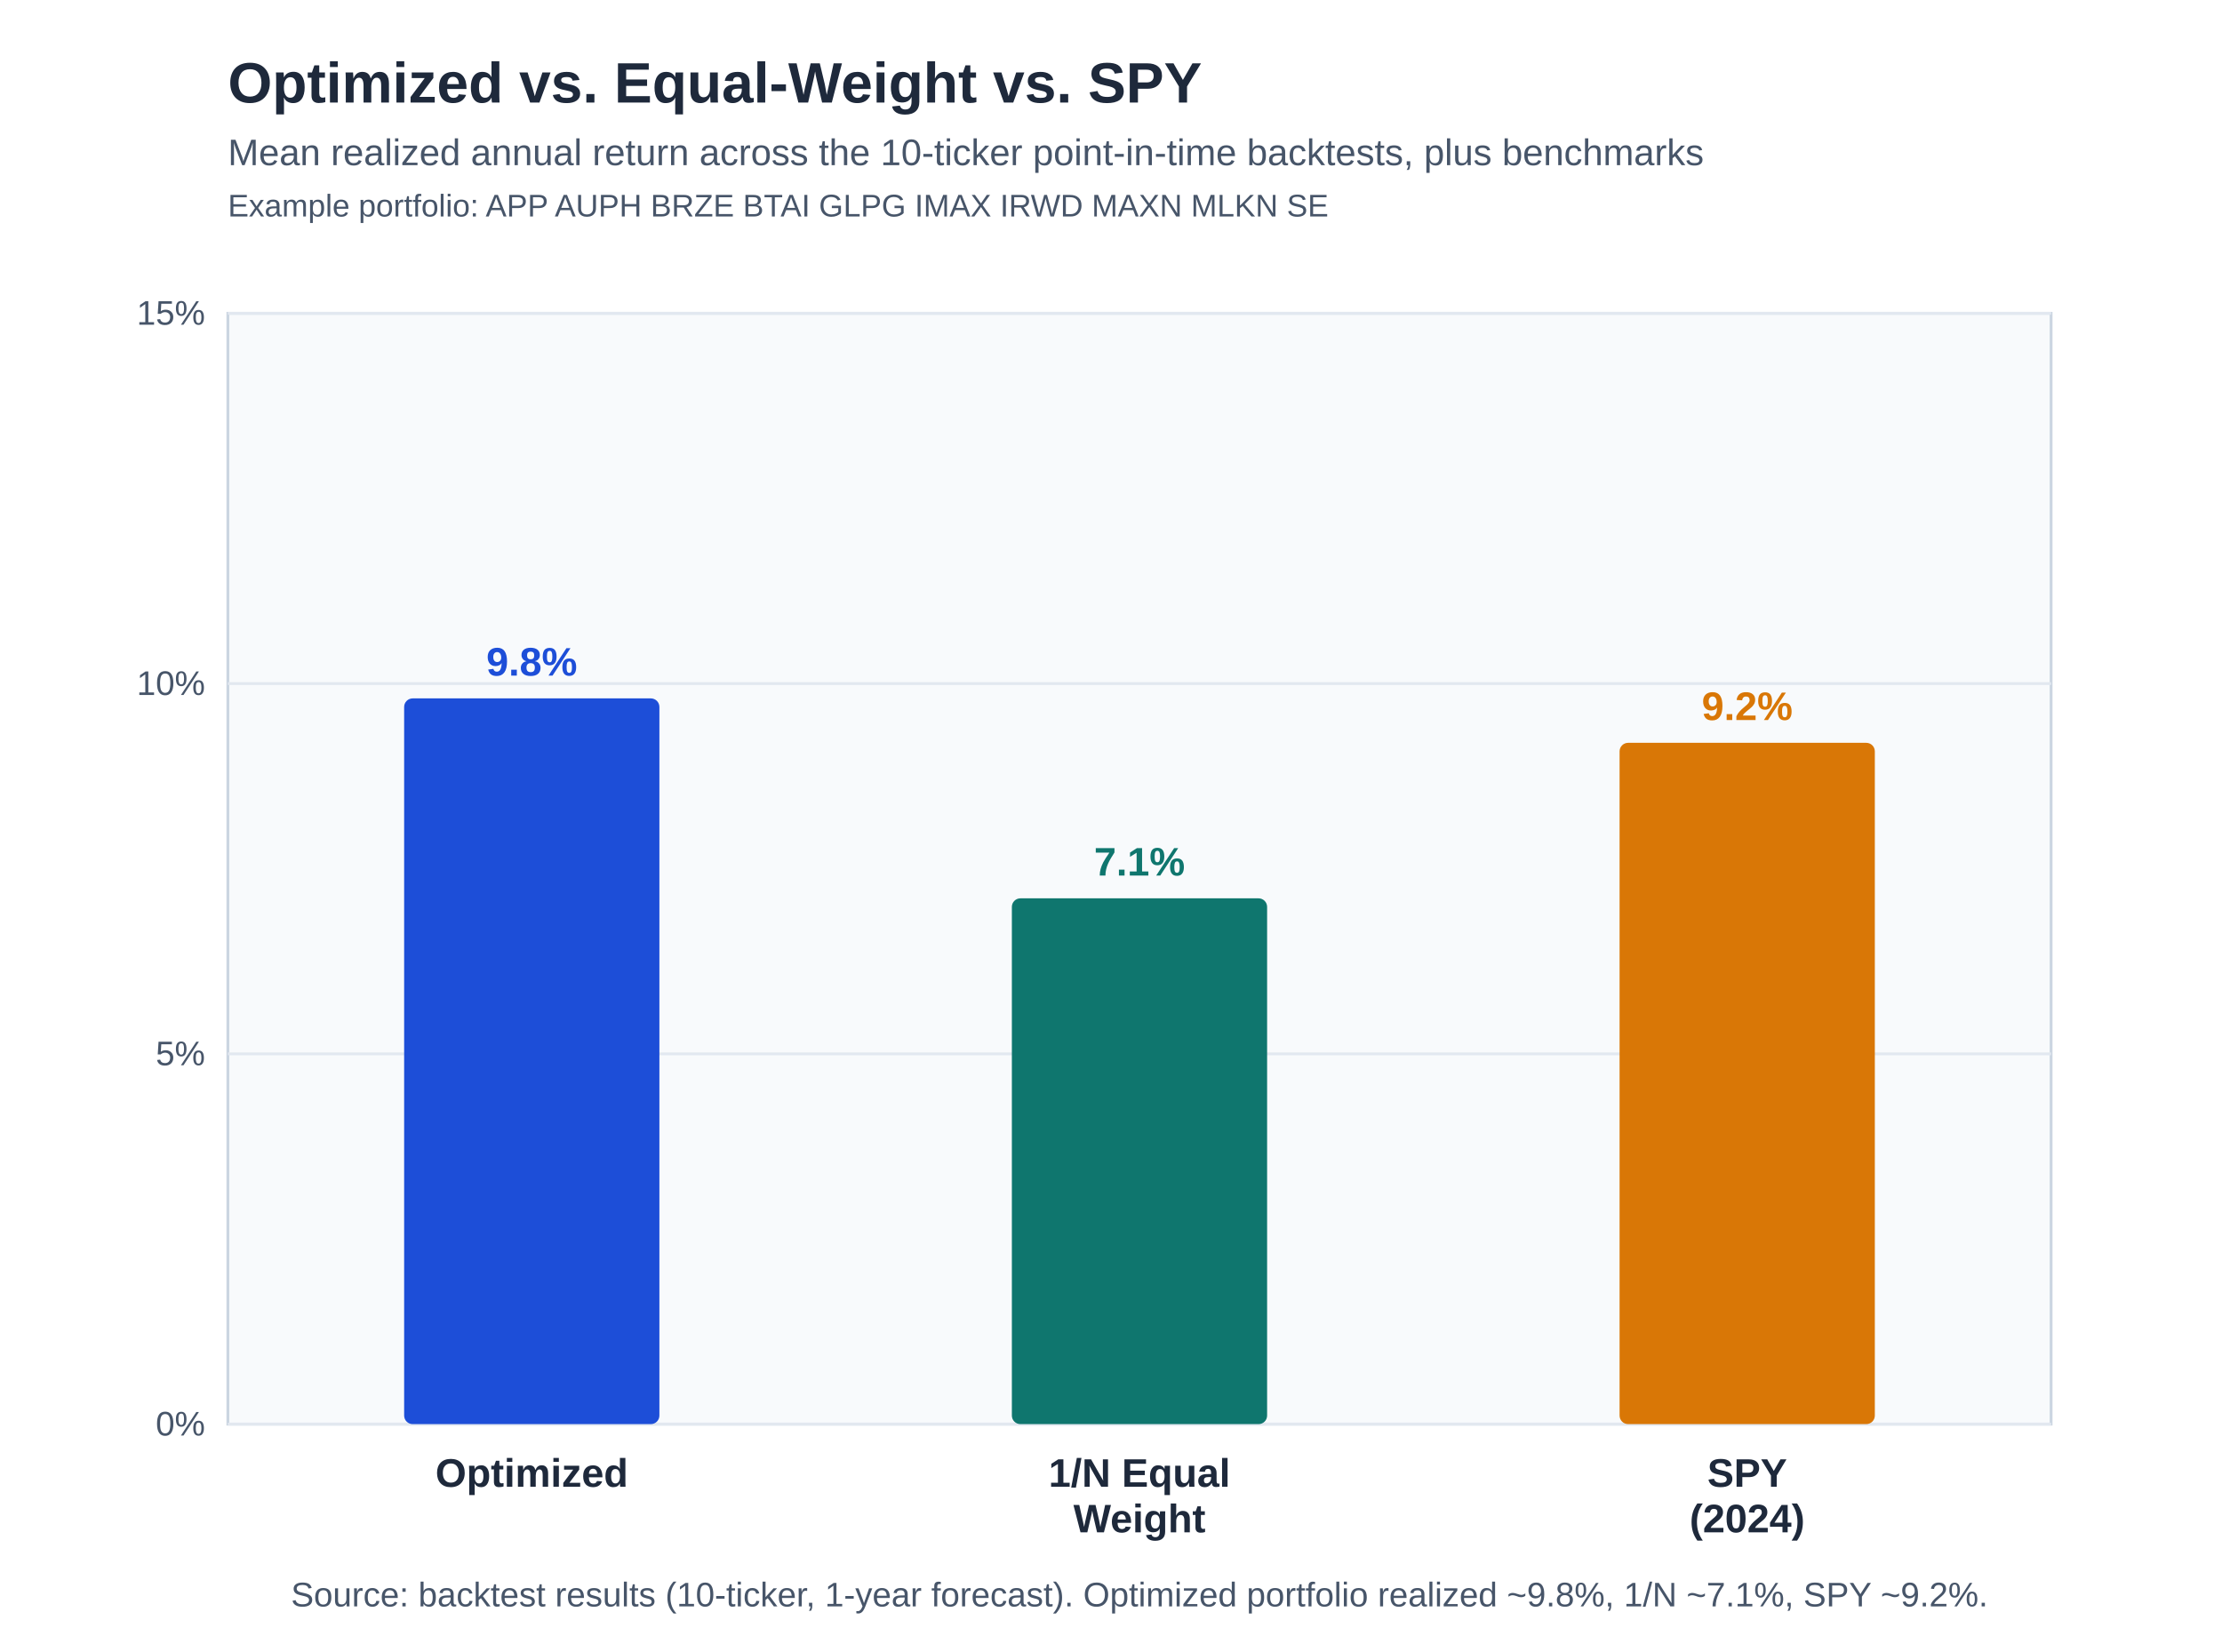
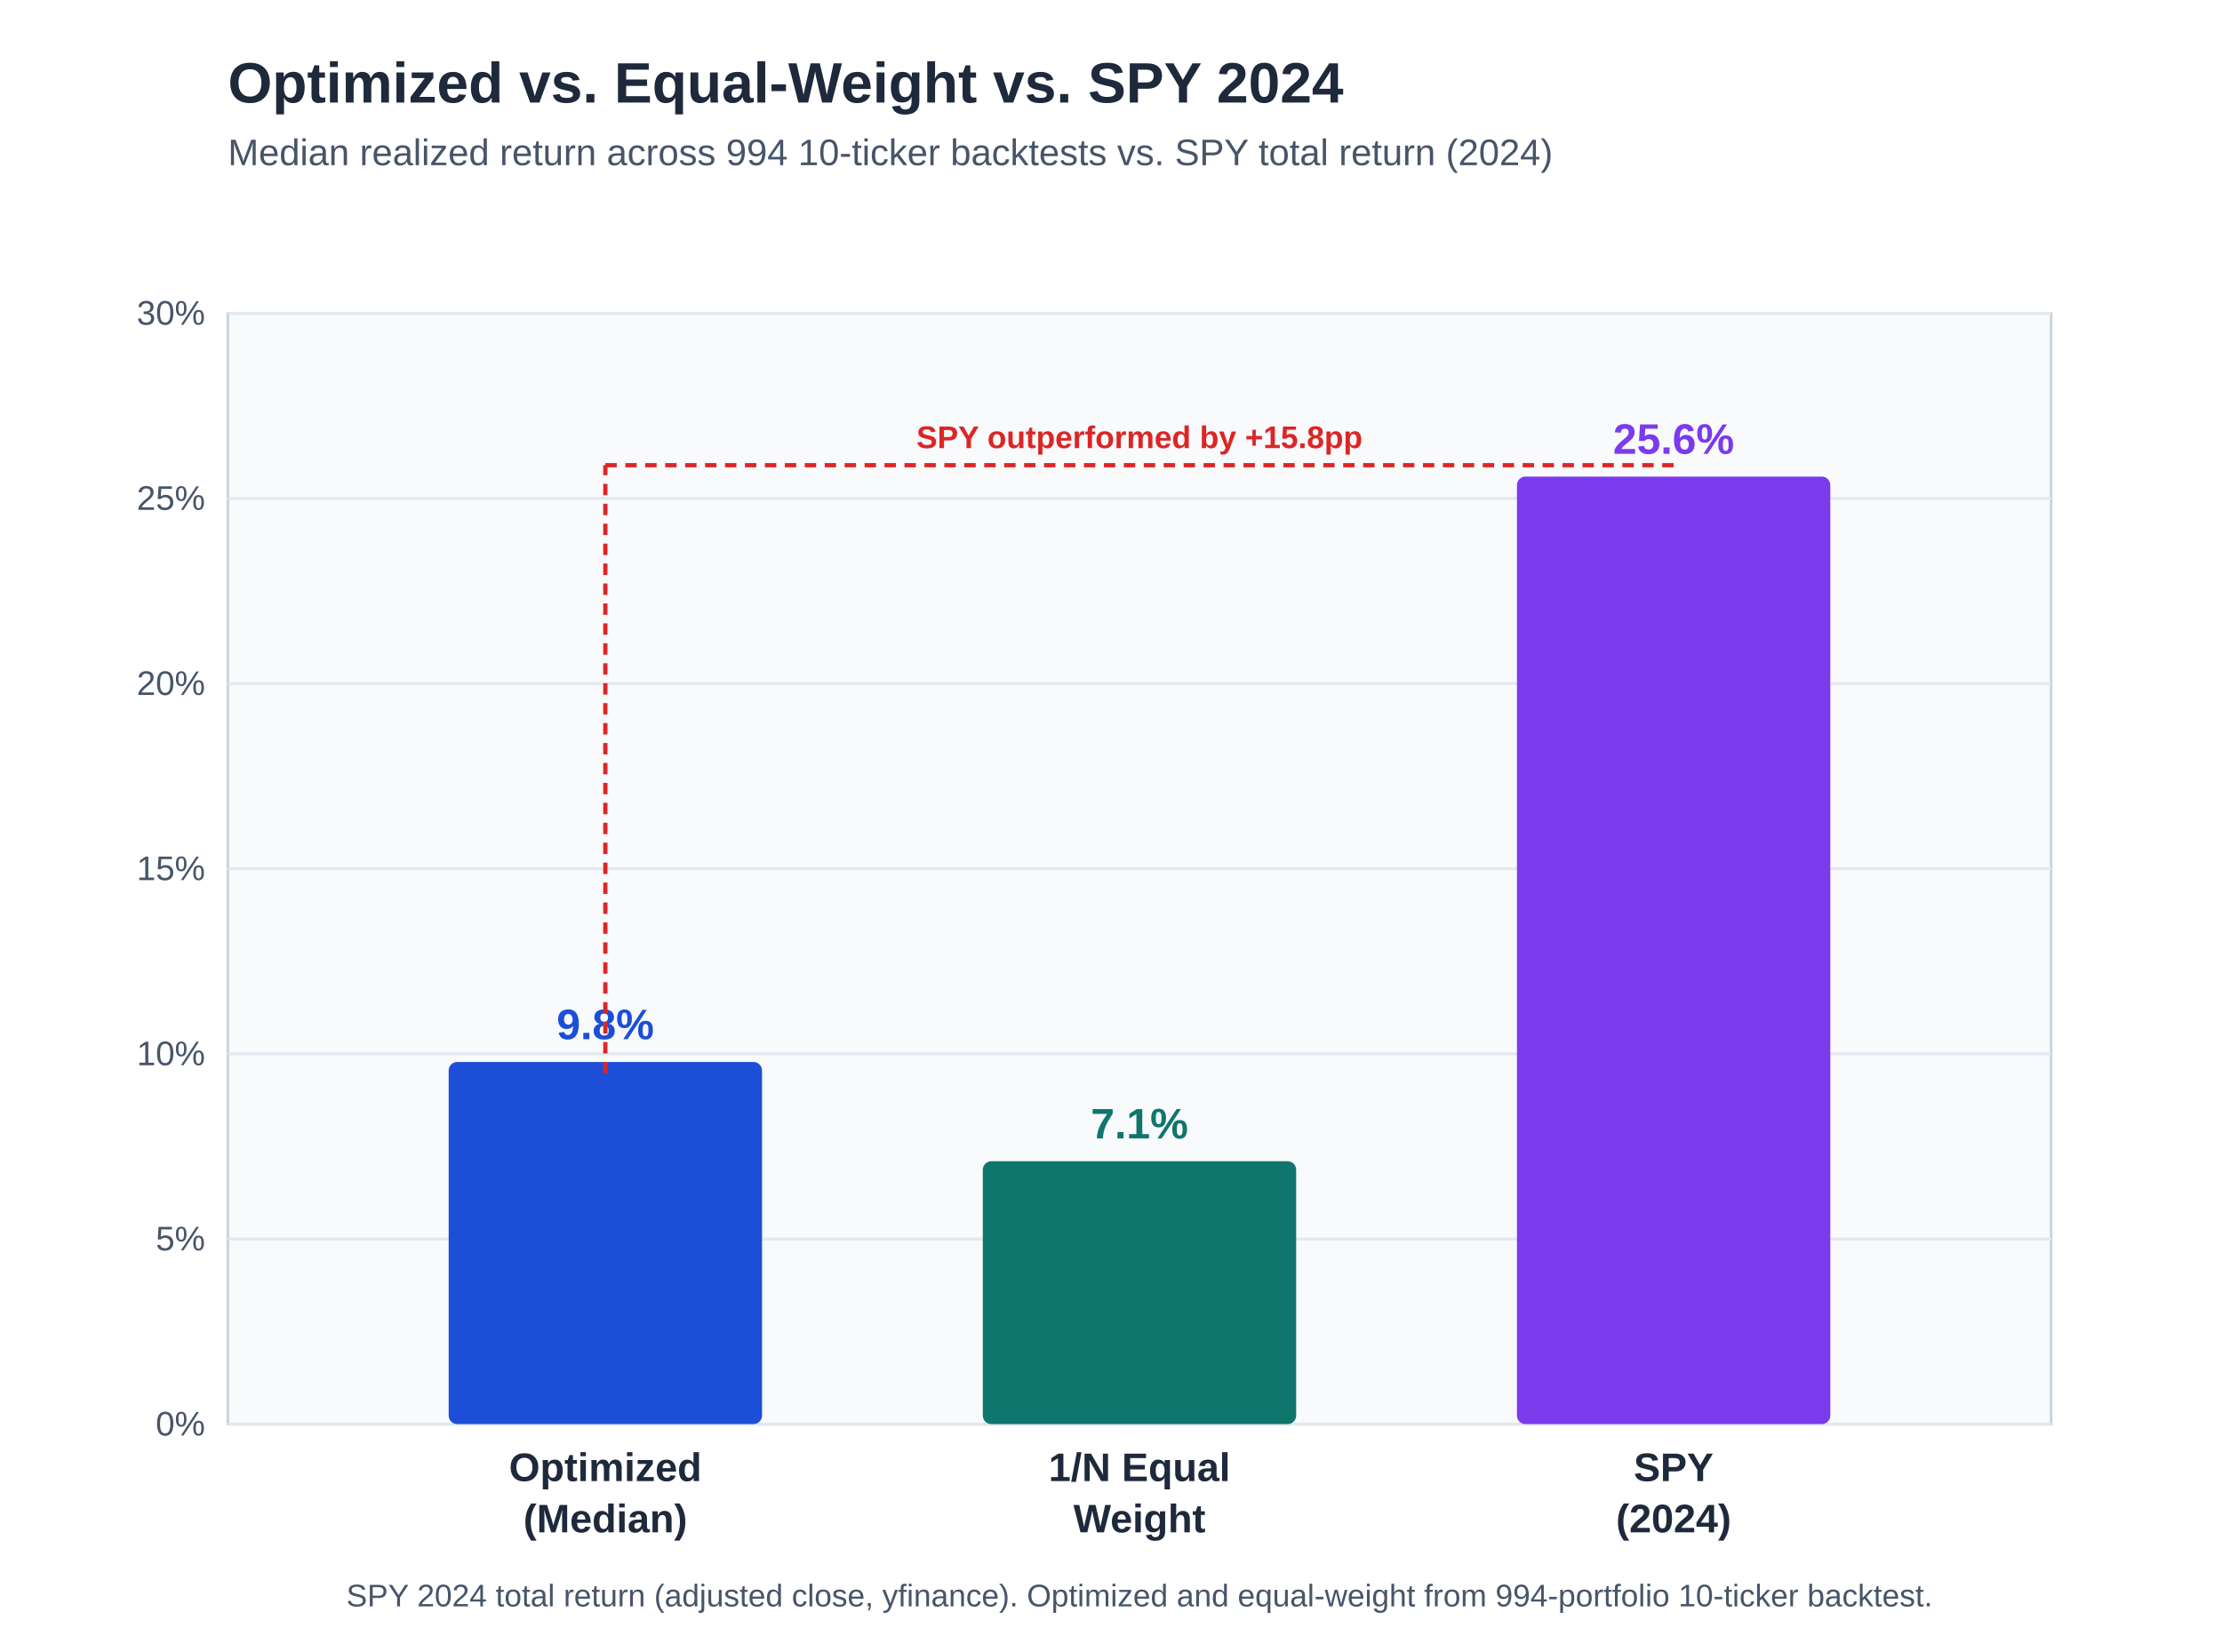
<svg xmlns="http://www.w3.org/2000/svg" width="780" height="580" viewBox="0 0 780 580">
  <rect width="780" height="580" fill="#FFFFFF" />
-   <text x="80.00" y="36.00" text-anchor="start" fill="#1E293B" font-family="Helvetica Neue,Arial,sans-serif" font-size="20" font-weight="700">Optimized vs. Equal-Weight vs. SPY</text>
-   <text x="80.00" y="58.00" text-anchor="start" fill="#475569" font-family="Helvetica Neue,Arial,sans-serif" font-size="13" font-weight="normal">Mean realized annual return across the 10-ticker point-in-time backtests, plus benchmarks</text>
-   <text x="80.00" y="76.00" text-anchor="start" fill="#475569" font-family="Helvetica Neue,Arial,sans-serif" font-size="11" font-weight="normal">Example portfolio: APP AUPH BRZE BTAI GLPG IMAX IRWD MAXN MLKN SE</text>
-   <rect x="80.00" y="110.00" width="640.00" height="390.00" fill="#F8FAFC" stroke="#CBD5E1" stroke-width="1" />
-   <line x1="80.00" y1="500.00" x2="720.00" y2="500.00" stroke="#E2E8F0" stroke-width="1" />
+   <text x="80.00" y="36.00" text-anchor="start" fill="#1E293B" font-family="Helvetica Neue,Arial,sans-serif" font-size="20" font-weight="700">Optimized vs. Equal-Weight vs. SPY 2024</text>
+   <text x="80.00" y="58.00" text-anchor="start" fill="#475569" font-family="Helvetica Neue,Arial,sans-serif" font-size="13" font-weight="normal">Median realized return across 994 10-ticker backtests vs. SPY total return (2024)</text>
+   <rect x="80" y="110" width="640" height="390" fill="#F8FAFC" stroke="#CBD5E1" stroke-width="1" />
+   <line x1="80" y1="500.00" x2="720" y2="500.00" stroke="#E2E8F0" stroke-width="1" />
  <text x="72.00" y="504.00" text-anchor="end" fill="#475569" font-family="Helvetica Neue,Arial,sans-serif" font-size="12" font-weight="normal">0%</text>
-   <line x1="80.00" y1="370.00" x2="720.00" y2="370.00" stroke="#E2E8F0" stroke-width="1" />
-   <text x="72.00" y="374.00" text-anchor="end" fill="#475569" font-family="Helvetica Neue,Arial,sans-serif" font-size="12" font-weight="normal">5%</text>
-   <line x1="80.00" y1="240.00" x2="720.00" y2="240.00" stroke="#E2E8F0" stroke-width="1" />
-   <text x="72.00" y="244.00" text-anchor="end" fill="#475569" font-family="Helvetica Neue,Arial,sans-serif" font-size="12" font-weight="normal">10%</text>
-   <line x1="80.00" y1="110.00" x2="720.00" y2="110.00" stroke="#E2E8F0" stroke-width="1" />
-   <text x="72.00" y="114.00" text-anchor="end" fill="#475569" font-family="Helvetica Neue,Arial,sans-serif" font-size="12" font-weight="normal">15%</text>
-   <rect x="141.87" y="245.20" width="89.60" height="254.80" fill="#1D4ED8" rx="3" />
-   <text x="186.67" y="237.20" text-anchor="middle" fill="#1D4ED8" font-family="Helvetica Neue,Arial,sans-serif" font-size="14" font-weight="700">9.8%</text>
-   <text x="186.67" y="522.00" text-anchor="middle" fill="#1E293B" font-family="Helvetica Neue,Arial,sans-serif" font-size="14" font-weight="700">Optimized</text>
-   <rect x="355.20" y="315.40" width="89.60" height="184.60" fill="#0F766E" rx="3" />
-   <text x="400.00" y="307.40" text-anchor="middle" fill="#0F766E" font-family="Helvetica Neue,Arial,sans-serif" font-size="14" font-weight="700">7.1%</text>
-   <text x="400.00" y="522.00" text-anchor="middle" fill="#1E293B" font-family="Helvetica Neue,Arial,sans-serif" font-size="14" font-weight="700">1/N Equal</text>
+   <line x1="80" y1="435.00" x2="720" y2="435.00" stroke="#E2E8F0" stroke-width="1" />
+   <text x="72.00" y="439.00" text-anchor="end" fill="#475569" font-family="Helvetica Neue,Arial,sans-serif" font-size="12" font-weight="normal">5%</text>
+   <line x1="80" y1="370.00" x2="720" y2="370.00" stroke="#E2E8F0" stroke-width="1" />
+   <text x="72.00" y="374.00" text-anchor="end" fill="#475569" font-family="Helvetica Neue,Arial,sans-serif" font-size="12" font-weight="normal">10%</text>
+   <line x1="80" y1="305.00" x2="720" y2="305.00" stroke="#E2E8F0" stroke-width="1" />
+   <text x="72.00" y="309.00" text-anchor="end" fill="#475569" font-family="Helvetica Neue,Arial,sans-serif" font-size="12" font-weight="normal">15%</text>
+   <line x1="80" y1="240.00" x2="720" y2="240.00" stroke="#E2E8F0" stroke-width="1" />
+   <text x="72.00" y="244.00" text-anchor="end" fill="#475569" font-family="Helvetica Neue,Arial,sans-serif" font-size="12" font-weight="normal">20%</text>
+   <line x1="80" y1="175.00" x2="720" y2="175.00" stroke="#E2E8F0" stroke-width="1" />
+   <text x="72.00" y="179.00" text-anchor="end" fill="#475569" font-family="Helvetica Neue,Arial,sans-serif" font-size="12" font-weight="normal">25%</text>
+   <line x1="80" y1="110.00" x2="720" y2="110.00" stroke="#E2E8F0" stroke-width="1" />
+   <text x="72.00" y="114.00" text-anchor="end" fill="#475569" font-family="Helvetica Neue,Arial,sans-serif" font-size="12" font-weight="normal">30%</text>
+   <rect x="157.50" y="372.86" width="110" height="127.14" fill="#1D4ED8" rx="3" />
+   <text x="212.50" y="364.86" text-anchor="middle" fill="#1D4ED8" font-family="Helvetica Neue,Arial,sans-serif" font-size="15" font-weight="700">9.8%</text>
+   <text x="212.50" y="520.00" text-anchor="middle" fill="#1E293B" font-family="Helvetica Neue,Arial,sans-serif" font-size="14" font-weight="700">Optimized</text>
+   <text x="212.50" y="538.00" text-anchor="middle" fill="#1E293B" font-family="Helvetica Neue,Arial,sans-serif" font-size="14" font-weight="700">(Median)</text>
+   <rect x="345.00" y="407.70" width="110" height="92.30" fill="#0F766E" rx="3" />
+   <text x="400.00" y="399.70" text-anchor="middle" fill="#0F766E" font-family="Helvetica Neue,Arial,sans-serif" font-size="15" font-weight="700">7.1%</text>
+   <text x="400.00" y="520.00" text-anchor="middle" fill="#1E293B" font-family="Helvetica Neue,Arial,sans-serif" font-size="14" font-weight="700">1/N Equal</text>
  <text x="400.00" y="538.00" text-anchor="middle" fill="#1E293B" font-family="Helvetica Neue,Arial,sans-serif" font-size="14" font-weight="700">Weight</text>
-   <rect x="568.53" y="260.80" width="89.60" height="239.20" fill="#D97706" rx="3" />
-   <text x="613.33" y="252.80" text-anchor="middle" fill="#D97706" font-family="Helvetica Neue,Arial,sans-serif" font-size="14" font-weight="700">9.2%</text>
-   <text x="613.33" y="522.00" text-anchor="middle" fill="#1E293B" font-family="Helvetica Neue,Arial,sans-serif" font-size="14" font-weight="700">SPY</text>
-   <text x="613.33" y="538.00" text-anchor="middle" fill="#1E293B" font-family="Helvetica Neue,Arial,sans-serif" font-size="14" font-weight="700">(2024)</text>
-   <text x="400.00" y="564.00" text-anchor="middle" fill="#475569" font-family="Helvetica Neue,Arial,sans-serif" font-size="12" font-weight="normal">Source: backtest results (10-ticker, 1-year forecast). Optimized portfolio realized ~9.8%, 1/N ~7.1%, SPY ~9.2%.</text>
+   <rect x="532.50" y="167.33" width="110" height="332.67" fill="#7C3AED" rx="3" />
+   <text x="587.50" y="159.33" text-anchor="middle" fill="#7C3AED" font-family="Helvetica Neue,Arial,sans-serif" font-size="15" font-weight="700">25.6%</text>
+   <text x="587.50" y="520.00" text-anchor="middle" fill="#1E293B" font-family="Helvetica Neue,Arial,sans-serif" font-size="14" font-weight="700">SPY</text>
+   <text x="587.50" y="538.00" text-anchor="middle" fill="#1E293B" font-family="Helvetica Neue,Arial,sans-serif" font-size="14" font-weight="700">(2024)</text>
+   <line x1="212.50" y1="376.86" x2="212.50" y2="163.33" stroke="#DC2626" stroke-width="1.5" stroke-dasharray="4,3" />
+   <line x1="212.50" y1="163.33" x2="587.50" y2="163.33" stroke="#DC2626" stroke-width="1.5" stroke-dasharray="4,3" />
+   <text x="400.00" y="157.33" text-anchor="middle" fill="#DC2626" font-family="Helvetica Neue,Arial,sans-serif" font-size="11" font-weight="700">SPY outperformed by +15.8pp</text>
+   <text x="400.00" y="564.00" text-anchor="middle" fill="#475569" font-family="Helvetica Neue,Arial,sans-serif" font-size="11" font-weight="normal">SPY 2024 total return (adjusted close, yfinance). Optimized and equal-weight from 994-portfolio 10-ticker backtest.</text>
</svg>
